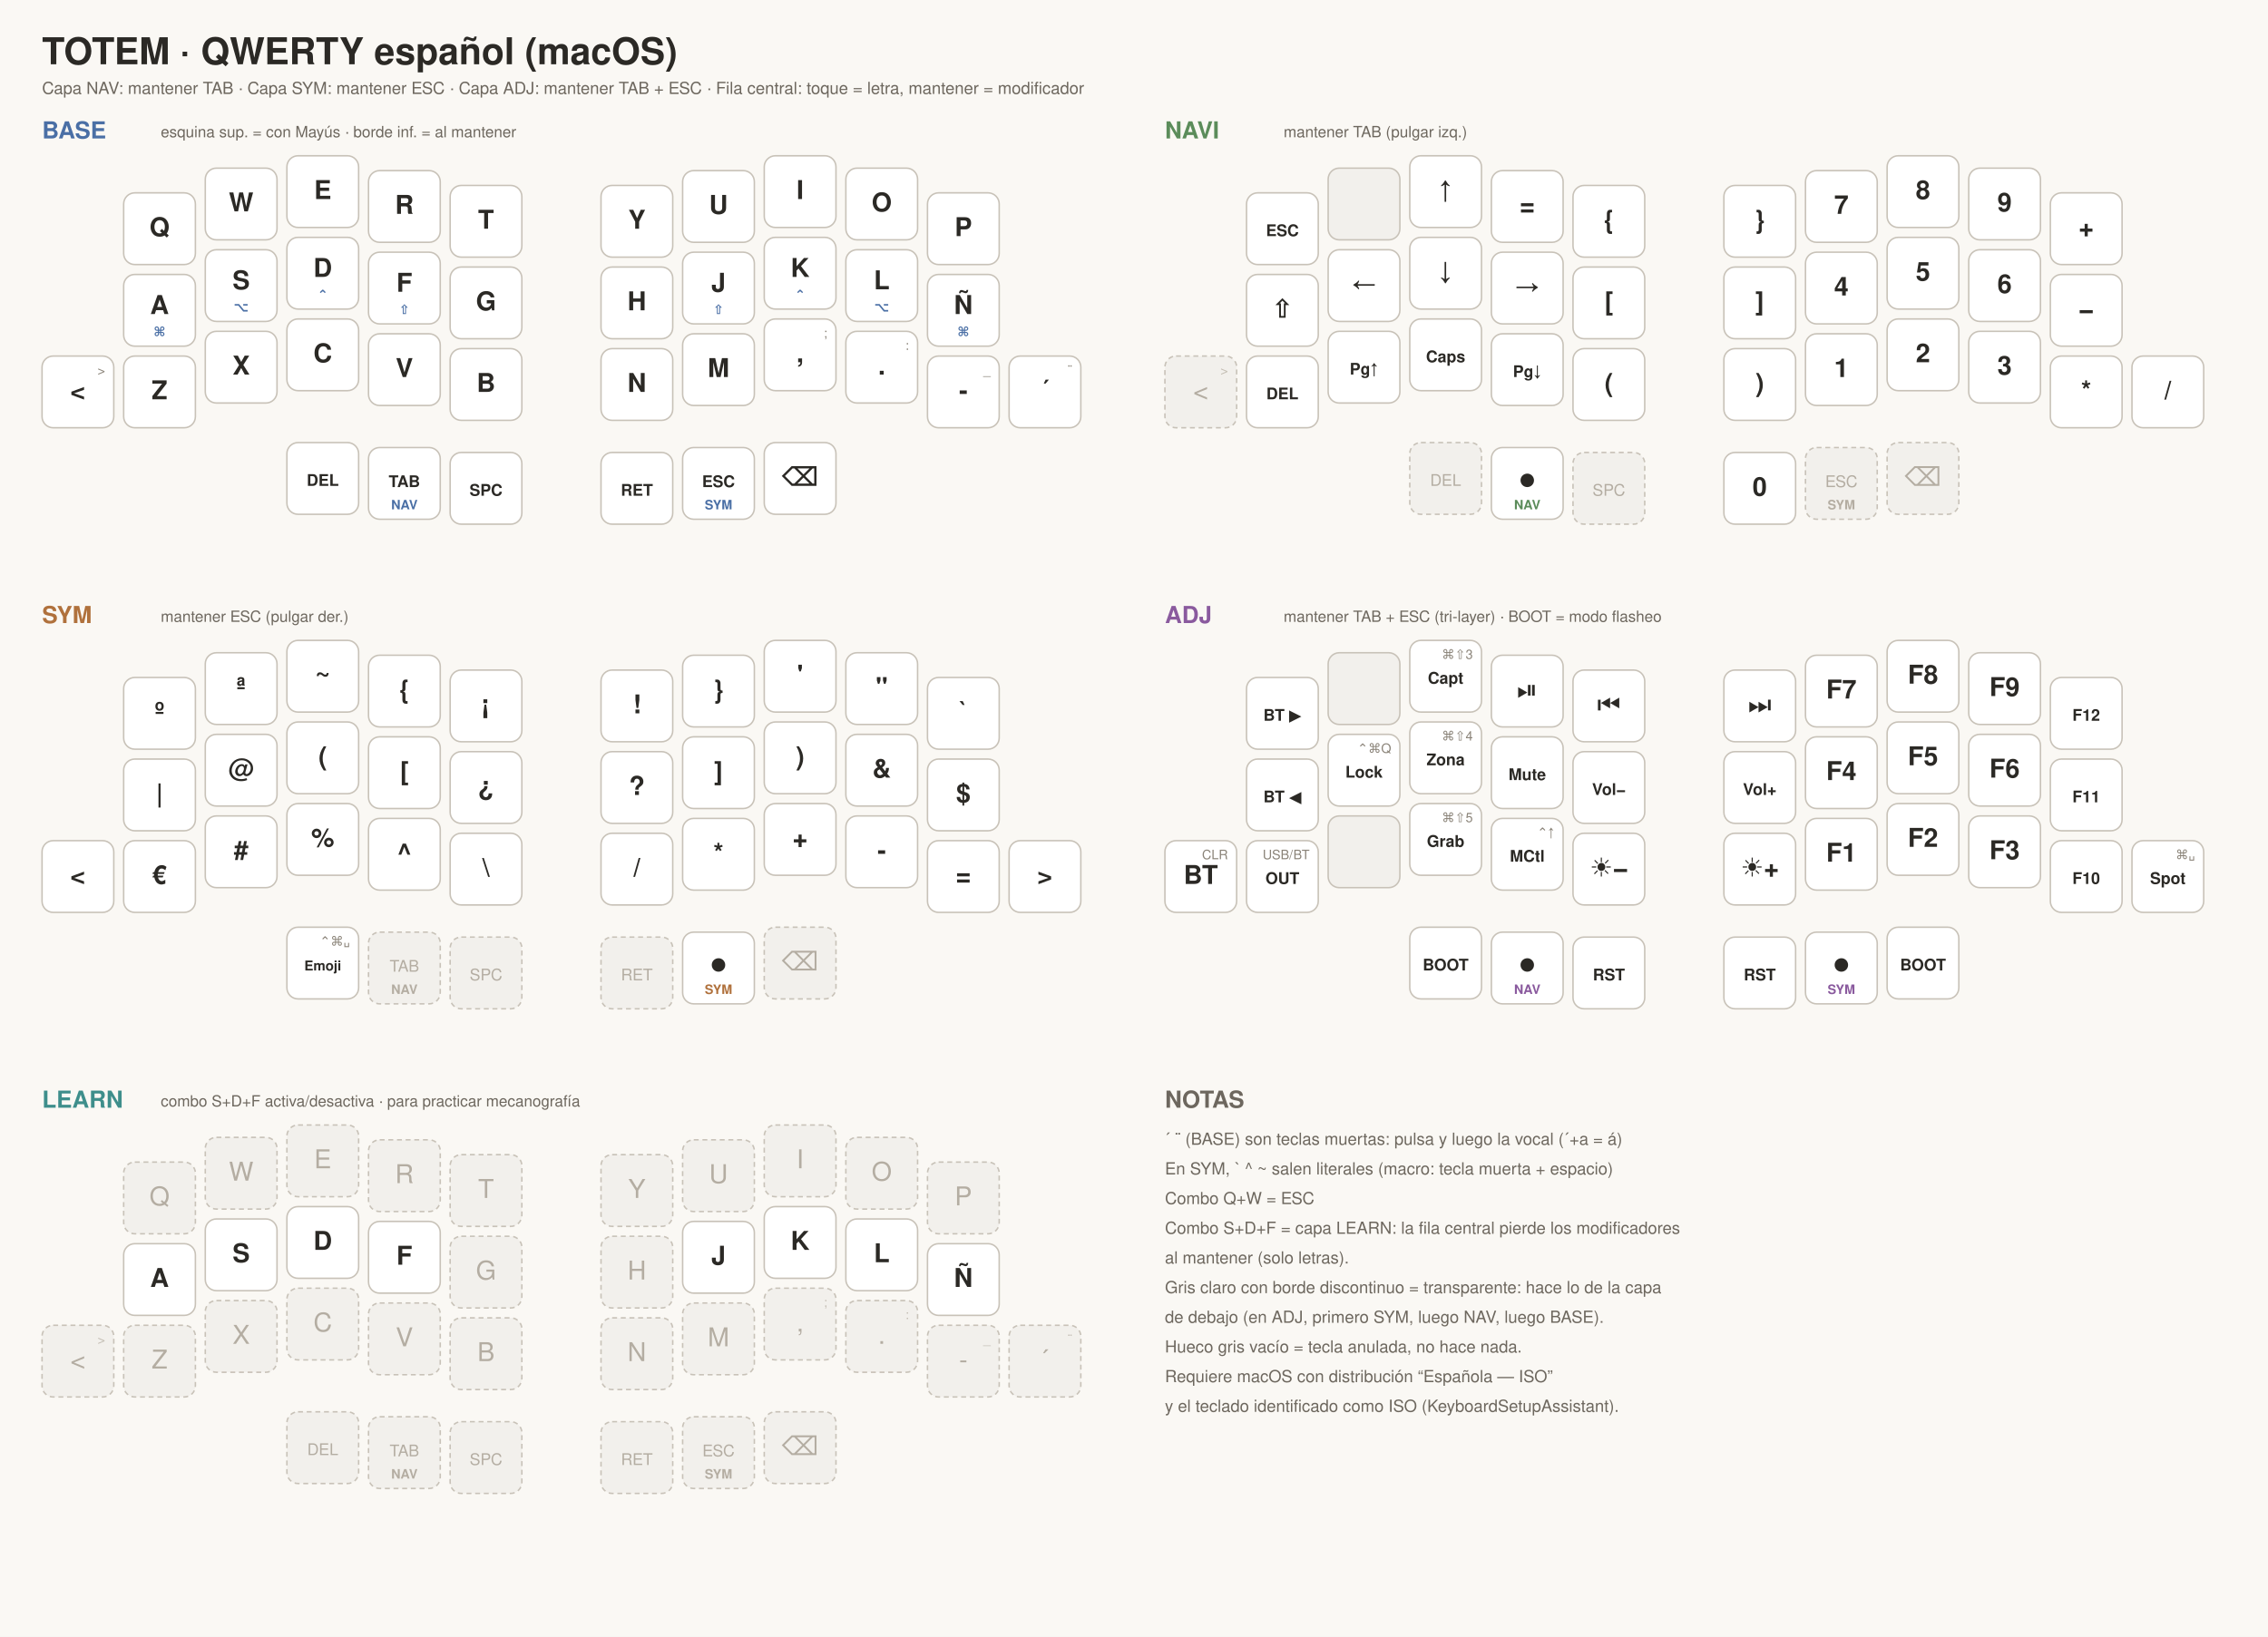
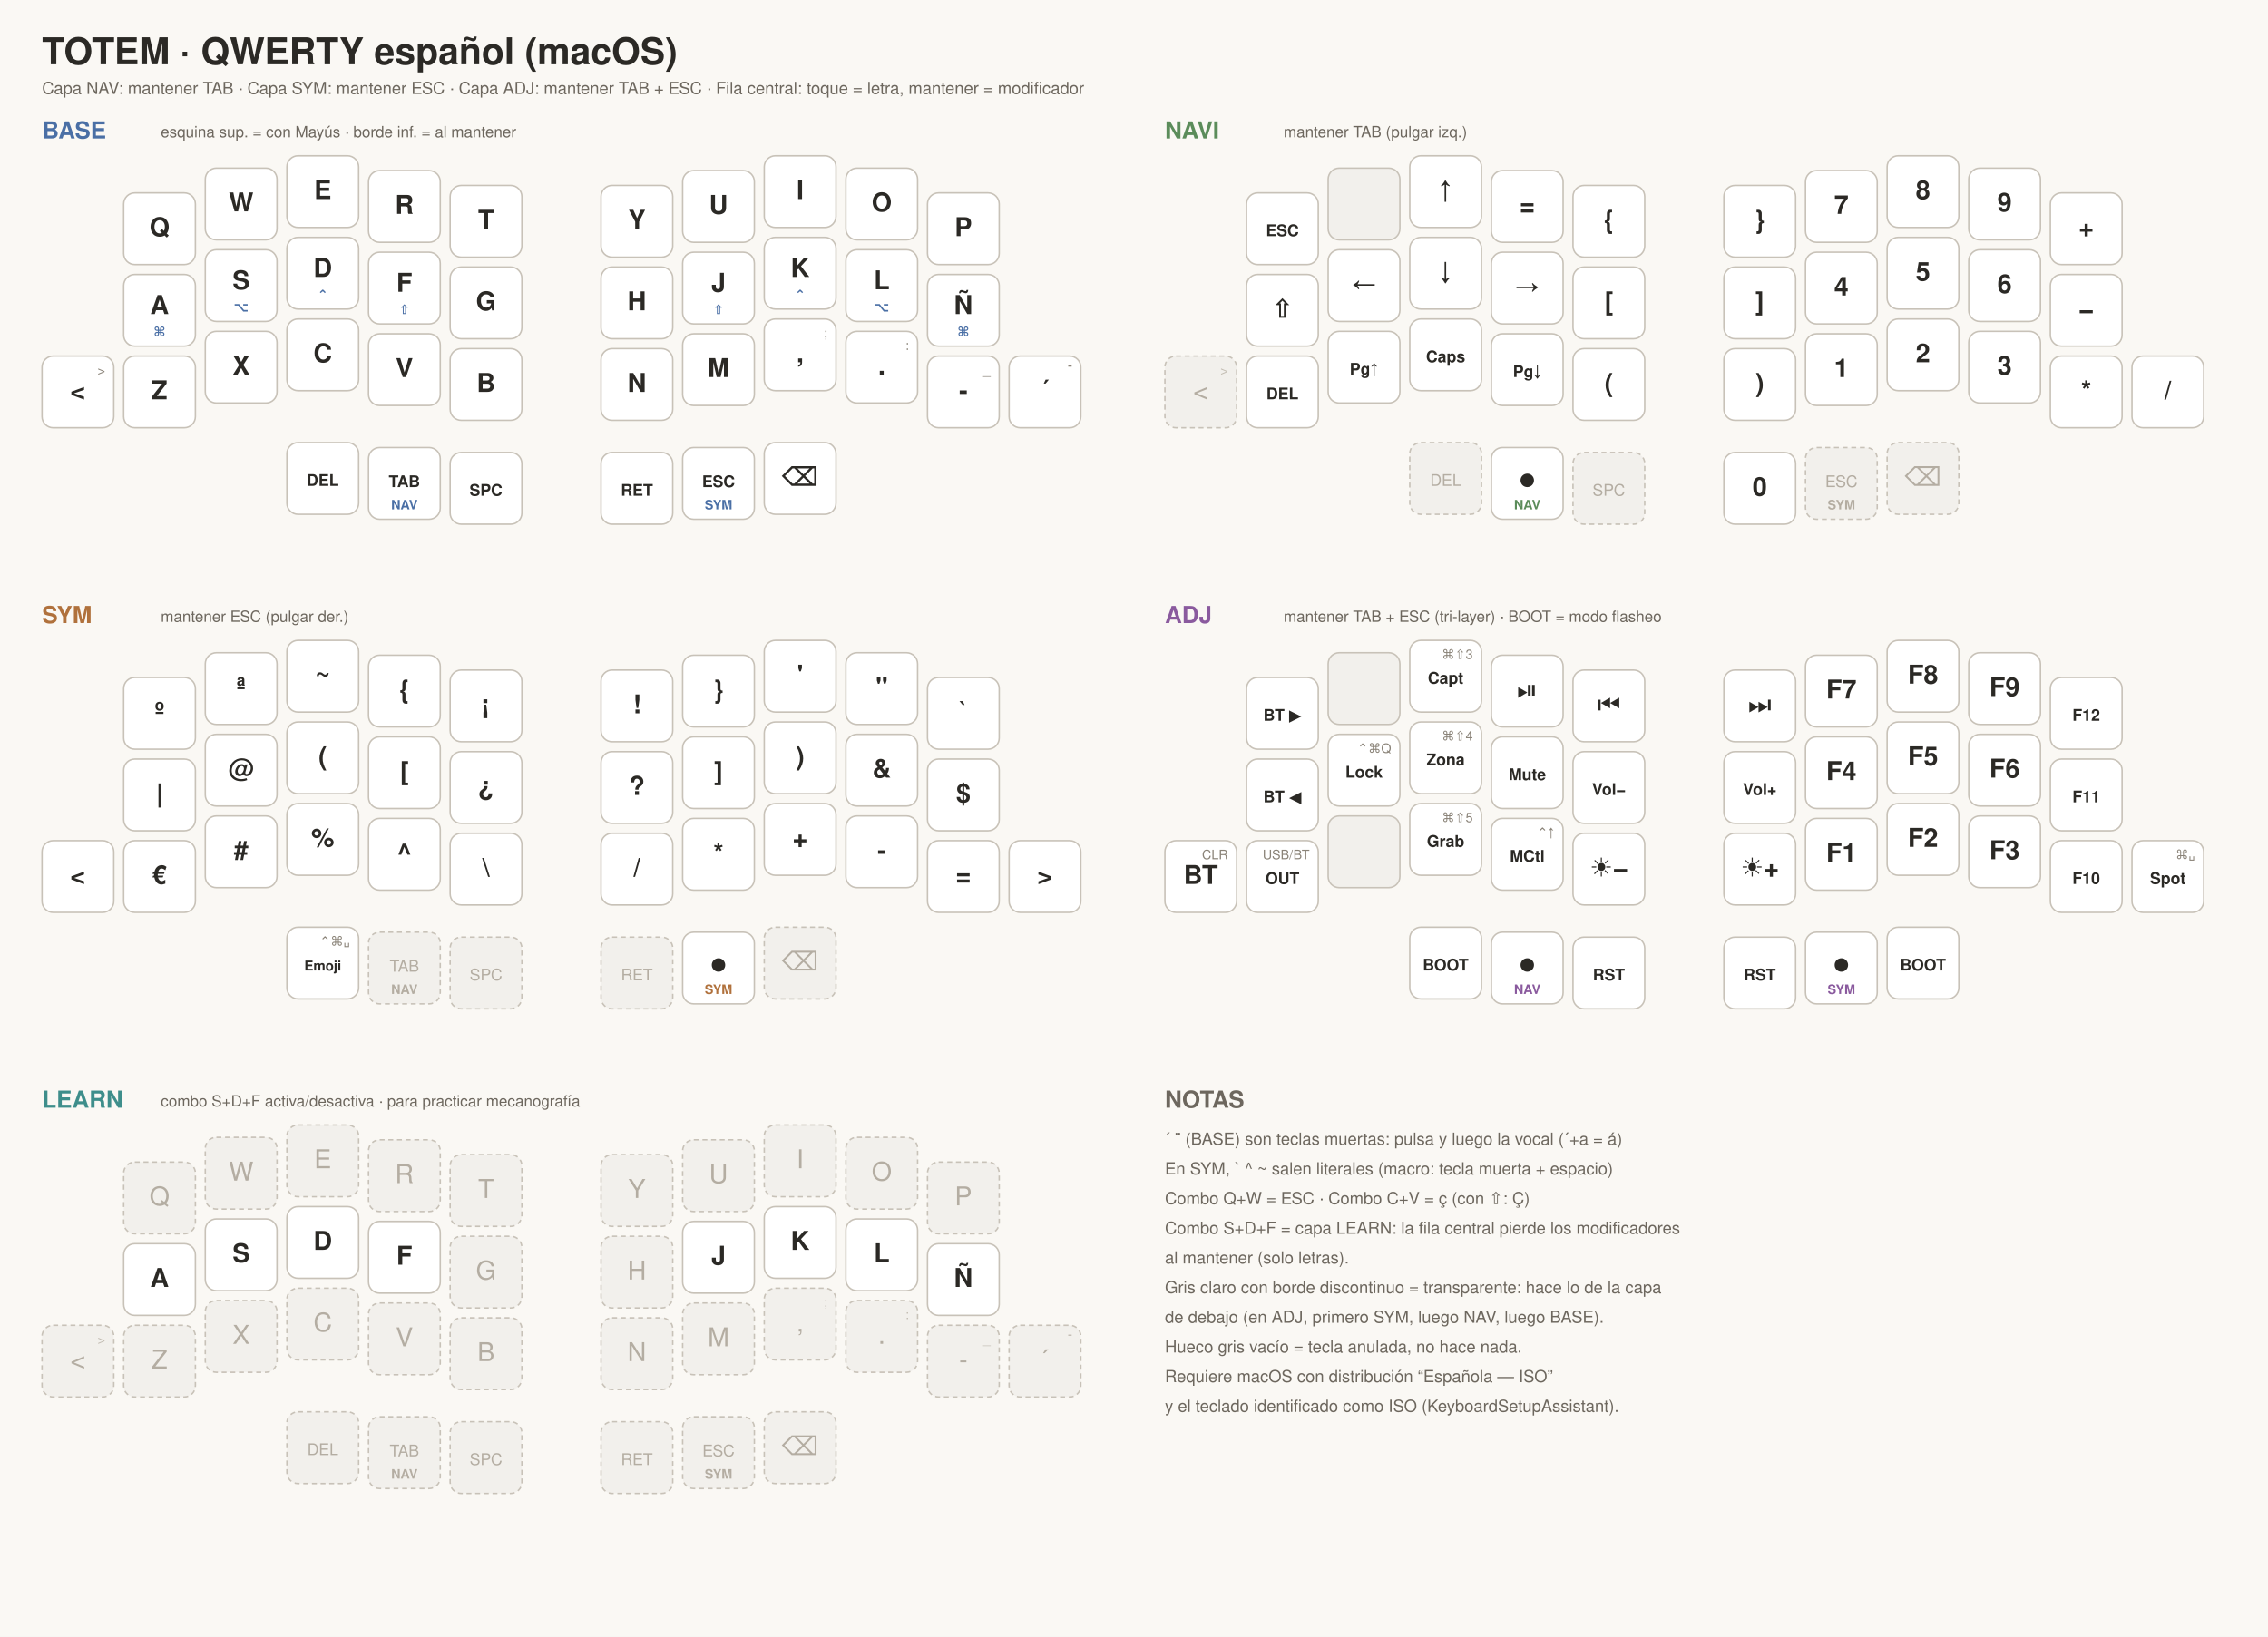
<svg xmlns="http://www.w3.org/2000/svg" viewBox="0 0 1834 1324" font-family="Helvetica Neue, Helvetica, Arial, sans-serif">
  <style>.bg{fill:#faf8f4}.ink{fill:#2b2925}.muted{fill:#6d675e}.sec{fill:#8a8378}.inh{fill:#b4ada2}.inh2{fill:#c4beb4}.k{fill:#ffffff;stroke:#c8c2b8}.off{fill:#f2f0ec;stroke:#c8c2b8}.none{fill:#f2f0ec;stroke:#c8c2b8}.a-BASE{fill:#4A6FA5}.a-NAVI{fill:#5B8C5A}.a-SYM{fill:#B0713C}.a-ADJ{fill:#8A5A9E}.a-LEARN{fill:#3E8E8B}@media (prefers-color-scheme: dark){.bg{fill:#1b1a18}.ink{fill:#ece8e1}.muted{fill:#a8a196}.sec{fill:#9a9387}.inh{fill:#7a7469}.inh2{fill:#6e685e}.k{fill:#2b2926;stroke:#4a463f}.off{fill:#24221f;stroke:#58534b}.none{fill:#25231f;stroke:#615b52}.a-BASE{fill:#86A9DE}.a-NAVI{fill:#8CC08A}.a-SYM{fill:#E0A46E}.a-ADJ{fill:#C094D2}.a-LEARN{fill:#6FC4BF}}</style>
  <rect class="bg" width="1834" height="1324" />
  <text x="34" y="52" font-size="30" font-weight="800" class="ink">TOTEM · QWERTY español (macOS)</text>
  <text x="34" y="76" font-size="13.5" class="muted">Capa NAV: mantener TAB · Capa SYM: mantener ESC · Capa ADJ: mantener TAB + ESC · Fila central: toque = letra, mantener = modificador</text>
  <text x="34" y="112" font-size="19" font-weight="800" class="a-BASE">BASE</text>
  <text x="130" y="111" font-size="12.5" class="muted">esquina sup. = con Mayús · borde inf. = al mantener</text>
  <rect class="k" x="100" y="156" width="58" height="58" rx="9" stroke-width="1.2" />
  <text x="129.0" y="191.0" text-anchor="middle" font-size="21" font-weight="600" class="ink">Q</text>
  <rect class="k" x="486" y="150" width="58" height="58" rx="9" stroke-width="1.2" />
  <text x="515.0" y="185.0" text-anchor="middle" font-size="21" font-weight="600" class="ink">Y</text>
  <rect class="k" x="166" y="136" width="58" height="58" rx="9" stroke-width="1.2" />
  <text x="195.0" y="171.0" text-anchor="middle" font-size="21" font-weight="600" class="ink">W</text>
  <rect class="k" x="552" y="138" width="58" height="58" rx="9" stroke-width="1.2" />
  <text x="581.0" y="173.0" text-anchor="middle" font-size="21" font-weight="600" class="ink">U</text>
  <rect class="k" x="232" y="126" width="58" height="58" rx="9" stroke-width="1.2" />
  <text x="261.0" y="161.0" text-anchor="middle" font-size="21" font-weight="600" class="ink">E</text>
  <rect class="k" x="618" y="126" width="58" height="58" rx="9" stroke-width="1.2" />
  <text x="647.0" y="161.0" text-anchor="middle" font-size="21" font-weight="600" class="ink">I</text>
  <rect class="k" x="298" y="138" width="58" height="58" rx="9" stroke-width="1.2" />
  <text x="327.0" y="173.0" text-anchor="middle" font-size="21" font-weight="600" class="ink">R</text>
  <rect class="k" x="684" y="136" width="58" height="58" rx="9" stroke-width="1.2" />
  <text x="713.0" y="171.0" text-anchor="middle" font-size="21" font-weight="600" class="ink">O</text>
  <rect class="k" x="364" y="150" width="58" height="58" rx="9" stroke-width="1.2" />
  <text x="393.0" y="185.0" text-anchor="middle" font-size="21" font-weight="600" class="ink">T</text>
  <rect class="k" x="750" y="156" width="58" height="58" rx="9" stroke-width="1.2" />
  <text x="779.0" y="191.0" text-anchor="middle" font-size="21" font-weight="600" class="ink">P</text>
  <rect class="k" x="100" y="222" width="58" height="58" rx="9" stroke-width="1.2" />
  <text x="129.0" y="254.0" text-anchor="middle" font-size="21" font-weight="600" class="ink">A</text>
  <text x="129.0" y="272" text-anchor="middle" font-size="10.5" font-weight="700" class="a-BASE">⌘</text>
  <rect class="k" x="486" y="216" width="58" height="58" rx="9" stroke-width="1.2" />
  <text x="515.0" y="251.0" text-anchor="middle" font-size="21" font-weight="600" class="ink">H</text>
  <rect class="k" x="166" y="202" width="58" height="58" rx="9" stroke-width="1.2" />
  <text x="195.0" y="234.0" text-anchor="middle" font-size="21" font-weight="600" class="ink">S</text>
  <text x="195.0" y="252" text-anchor="middle" font-size="10.5" font-weight="700" class="a-BASE">⌥</text>
  <rect class="k" x="552" y="204" width="58" height="58" rx="9" stroke-width="1.2" />
  <text x="581.0" y="236.0" text-anchor="middle" font-size="21" font-weight="600" class="ink">J</text>
  <text x="581.0" y="254" text-anchor="middle" font-size="10.5" font-weight="700" class="a-BASE">⇧</text>
  <rect class="k" x="232" y="192" width="58" height="58" rx="9" stroke-width="1.2" />
  <text x="261.0" y="224.0" text-anchor="middle" font-size="21" font-weight="600" class="ink">D</text>
  <text x="261.0" y="242" text-anchor="middle" font-size="10.5" font-weight="700" class="a-BASE">⌃</text>
  <rect class="k" x="618" y="192" width="58" height="58" rx="9" stroke-width="1.2" />
  <text x="647.0" y="224.0" text-anchor="middle" font-size="21" font-weight="600" class="ink">K</text>
  <text x="647.0" y="242" text-anchor="middle" font-size="10.5" font-weight="700" class="a-BASE">⌃</text>
  <rect class="k" x="298" y="204" width="58" height="58" rx="9" stroke-width="1.2" />
  <text x="327.0" y="236.0" text-anchor="middle" font-size="21" font-weight="600" class="ink">F</text>
  <text x="327.0" y="254" text-anchor="middle" font-size="10.5" font-weight="700" class="a-BASE">⇧</text>
  <rect class="k" x="684" y="202" width="58" height="58" rx="9" stroke-width="1.2" />
  <text x="713.0" y="234.0" text-anchor="middle" font-size="21" font-weight="600" class="ink">L</text>
  <text x="713.0" y="252" text-anchor="middle" font-size="10.5" font-weight="700" class="a-BASE">⌥</text>
  <rect class="k" x="364" y="216" width="58" height="58" rx="9" stroke-width="1.2" />
  <text x="393.0" y="251.0" text-anchor="middle" font-size="21" font-weight="600" class="ink">G</text>
  <rect class="k" x="750" y="222" width="58" height="58" rx="9" stroke-width="1.2" />
  <text x="779.0" y="254.0" text-anchor="middle" font-size="21" font-weight="600" class="ink">Ñ</text>
  <text x="779.0" y="272" text-anchor="middle" font-size="10.5" font-weight="700" class="a-BASE">⌘</text>
  <rect class="k" x="34" y="288" width="58" height="58" rx="9" stroke-width="1.2" />
  <text x="63.0" y="323.0" text-anchor="middle" font-size="21" font-weight="600" class="ink">&lt;</text>
  <text x="85" y="303" text-anchor="end" font-size="10.5" class="sec">&gt;</text>
  <rect class="k" x="100" y="288" width="58" height="58" rx="9" stroke-width="1.2" />
  <text x="129.0" y="323.0" text-anchor="middle" font-size="21" font-weight="600" class="ink">Z</text>
  <rect class="k" x="486" y="282" width="58" height="58" rx="9" stroke-width="1.2" />
  <text x="515.0" y="317.0" text-anchor="middle" font-size="21" font-weight="600" class="ink">N</text>
  <rect class="k" x="166" y="268" width="58" height="58" rx="9" stroke-width="1.2" />
  <text x="195.0" y="303.0" text-anchor="middle" font-size="21" font-weight="600" class="ink">X</text>
  <rect class="k" x="552" y="270" width="58" height="58" rx="9" stroke-width="1.2" />
  <text x="581.0" y="305.0" text-anchor="middle" font-size="21" font-weight="600" class="ink">M</text>
  <rect class="k" x="232" y="258" width="58" height="58" rx="9" stroke-width="1.2" />
  <text x="261.0" y="293.0" text-anchor="middle" font-size="21" font-weight="600" class="ink">C</text>
  <rect class="k" x="618" y="258" width="58" height="58" rx="9" stroke-width="1.2" />
  <text x="647.0" y="293.0" text-anchor="middle" font-size="21" font-weight="600" class="ink">,</text>
  <text x="669" y="273" text-anchor="end" font-size="10.5" class="sec">;</text>
  <rect class="k" x="298" y="270" width="58" height="58" rx="9" stroke-width="1.2" />
  <text x="327.0" y="305.0" text-anchor="middle" font-size="21" font-weight="600" class="ink">V</text>
  <rect class="k" x="684" y="268" width="58" height="58" rx="9" stroke-width="1.2" />
  <text x="713.0" y="303.0" text-anchor="middle" font-size="21" font-weight="600" class="ink">.</text>
  <text x="735" y="283" text-anchor="end" font-size="10.5" class="sec">:</text>
  <rect class="k" x="364" y="282" width="58" height="58" rx="9" stroke-width="1.2" />
  <text x="393.0" y="317.0" text-anchor="middle" font-size="21" font-weight="600" class="ink">B</text>
  <rect class="k" x="750" y="288" width="58" height="58" rx="9" stroke-width="1.2" />
  <text x="779.0" y="323.0" text-anchor="middle" font-size="21" font-weight="600" class="ink">-</text>
  <text x="801" y="303" text-anchor="end" font-size="10.5" class="sec">_</text>
  <rect class="k" x="816" y="288" width="58" height="58" rx="9" stroke-width="1.2" />
  <text x="845.0" y="323.0" text-anchor="middle" font-size="21" font-weight="600" class="ink">´</text>
  <text x="867" y="303" text-anchor="end" font-size="10.5" class="sec">¨</text>
  <rect class="k" x="232" y="358" width="58" height="58" rx="9" stroke-width="1.2" />
  <text x="261.0" y="393.0" text-anchor="middle" font-size="13" font-weight="600" class="ink">DEL</text>
  <rect class="k" x="486" y="366" width="58" height="58" rx="9" stroke-width="1.2" />
  <text x="515.0" y="401.0" text-anchor="middle" font-size="13" font-weight="600" class="ink">RET</text>
  <rect class="k" x="298" y="362" width="58" height="58" rx="9" stroke-width="1.2" />
  <text x="327.0" y="394.0" text-anchor="middle" font-size="13" font-weight="600" class="ink">TAB</text>
  <text x="327.0" y="412" text-anchor="middle" font-size="10.5" font-weight="700" class="a-BASE">NAV</text>
  <rect class="k" x="552" y="362" width="58" height="58" rx="9" stroke-width="1.2" />
  <text x="581.0" y="394.0" text-anchor="middle" font-size="13" font-weight="600" class="ink">ESC</text>
  <text x="581.0" y="412" text-anchor="middle" font-size="10.5" font-weight="700" class="a-BASE">SYM</text>
  <rect class="k" x="364" y="366" width="58" height="58" rx="9" stroke-width="1.2" />
  <text x="393.0" y="401.0" text-anchor="middle" font-size="13" font-weight="600" class="ink">SPC</text>
  <rect class="k" x="618" y="358" width="58" height="58" rx="9" stroke-width="1.2" />
  <text x="647.0" y="393.0" text-anchor="middle" font-size="21" font-weight="600" class="ink">⌫</text>
  <text x="942" y="112" font-size="19" font-weight="800" class="a-NAVI">NAVI</text>
  <text x="1038" y="111" font-size="12.5" class="muted">mantener TAB (pulgar izq.)</text>
  <rect class="k" x="1008" y="156" width="58" height="58" rx="9" stroke-width="1.2" />
  <text x="1037.0" y="191.0" text-anchor="middle" font-size="13" font-weight="600" class="ink">ESC</text>
  <rect class="k" x="1394" y="150" width="58" height="58" rx="9" stroke-width="1.2" />
  <text x="1423.0" y="185.0" text-anchor="middle" font-size="21" font-weight="600" class="ink">}</text>
  <rect class="none" x="1074" y="136" width="58" height="58" rx="9" stroke-width="1.2" />
  <rect class="k" x="1460" y="138" width="58" height="58" rx="9" stroke-width="1.2" />
  <text x="1489.0" y="173.0" text-anchor="middle" font-size="21" font-weight="600" class="ink">7</text>
  <rect class="k" x="1140" y="126" width="58" height="58" rx="9" stroke-width="1.2" />
  <text x="1169.0" y="161.0" text-anchor="middle" font-size="21" font-weight="600" class="ink">↑</text>
  <rect class="k" x="1526" y="126" width="58" height="58" rx="9" stroke-width="1.2" />
  <text x="1555.0" y="161.0" text-anchor="middle" font-size="21" font-weight="600" class="ink">8</text>
  <rect class="k" x="1206" y="138" width="58" height="58" rx="9" stroke-width="1.2" />
  <text x="1235.0" y="173.0" text-anchor="middle" font-size="21" font-weight="600" class="ink">=</text>
  <rect class="k" x="1592" y="136" width="58" height="58" rx="9" stroke-width="1.2" />
  <text x="1621.0" y="171.0" text-anchor="middle" font-size="21" font-weight="600" class="ink">9</text>
  <rect class="k" x="1272" y="150" width="58" height="58" rx="9" stroke-width="1.2" />
  <text x="1301.0" y="185.0" text-anchor="middle" font-size="21" font-weight="600" class="ink">{</text>
  <rect class="k" x="1658" y="156" width="58" height="58" rx="9" stroke-width="1.2" />
  <text x="1687.0" y="191.0" text-anchor="middle" font-size="21" font-weight="600" class="ink">+</text>
  <rect class="k" x="1008" y="222" width="58" height="58" rx="9" stroke-width="1.2" />
  <text x="1037.0" y="257.0" text-anchor="middle" font-size="21" font-weight="600" class="ink">⇧</text>
  <rect class="k" x="1394" y="216" width="58" height="58" rx="9" stroke-width="1.2" />
  <text x="1423.0" y="251.0" text-anchor="middle" font-size="21" font-weight="600" class="ink">]</text>
  <rect class="k" x="1074" y="202" width="58" height="58" rx="9" stroke-width="1.2" />
  <text x="1103.0" y="237.0" text-anchor="middle" font-size="21" font-weight="600" class="ink">←</text>
  <rect class="k" x="1460" y="204" width="58" height="58" rx="9" stroke-width="1.2" />
  <text x="1489.0" y="239.0" text-anchor="middle" font-size="21" font-weight="600" class="ink">4</text>
  <rect class="k" x="1140" y="192" width="58" height="58" rx="9" stroke-width="1.2" />
  <text x="1169.0" y="227.0" text-anchor="middle" font-size="21" font-weight="600" class="ink">↓</text>
  <rect class="k" x="1526" y="192" width="58" height="58" rx="9" stroke-width="1.2" />
  <text x="1555.0" y="227.0" text-anchor="middle" font-size="21" font-weight="600" class="ink">5</text>
  <rect class="k" x="1206" y="204" width="58" height="58" rx="9" stroke-width="1.2" />
  <text x="1235.0" y="239.0" text-anchor="middle" font-size="21" font-weight="600" class="ink">→</text>
  <rect class="k" x="1592" y="202" width="58" height="58" rx="9" stroke-width="1.2" />
  <text x="1621.0" y="237.0" text-anchor="middle" font-size="21" font-weight="600" class="ink">6</text>
  <rect class="k" x="1272" y="216" width="58" height="58" rx="9" stroke-width="1.2" />
  <text x="1301.0" y="251.0" text-anchor="middle" font-size="21" font-weight="600" class="ink">[</text>
  <rect class="k" x="1658" y="222" width="58" height="58" rx="9" stroke-width="1.2" />
  <text x="1687.0" y="257.0" text-anchor="middle" font-size="21" font-weight="600" class="ink">−</text>
  <rect class="off" x="942" y="288" width="58" height="58" rx="9" stroke-width="1.2" stroke-dasharray="4 3" />
  <text x="971.0" y="323.0" text-anchor="middle" font-size="21" font-weight="500" class="inh">&lt;</text>
  <text x="993" y="303" text-anchor="end" font-size="10.5" class="inh2">&gt;</text>
  <rect class="k" x="1008" y="288" width="58" height="58" rx="9" stroke-width="1.2" />
  <text x="1037.0" y="323.0" text-anchor="middle" font-size="13" font-weight="600" class="ink">DEL</text>
  <rect class="k" x="1394" y="282" width="58" height="58" rx="9" stroke-width="1.2" />
  <text x="1423.0" y="317.0" text-anchor="middle" font-size="21" font-weight="600" class="ink">)</text>
  <rect class="k" x="1074" y="268" width="58" height="58" rx="9" stroke-width="1.2" />
  <text x="1103.0" y="303.0" text-anchor="middle" font-size="13" font-weight="600" class="ink">Pg↑</text>
  <rect class="k" x="1460" y="270" width="58" height="58" rx="9" stroke-width="1.2" />
  <text x="1489.0" y="305.0" text-anchor="middle" font-size="21" font-weight="600" class="ink">1</text>
  <rect class="k" x="1140" y="258" width="58" height="58" rx="9" stroke-width="1.2" />
  <text x="1169.0" y="293.0" text-anchor="middle" font-size="13" font-weight="600" class="ink">Caps</text>
  <rect class="k" x="1526" y="258" width="58" height="58" rx="9" stroke-width="1.2" />
  <text x="1555.0" y="293.0" text-anchor="middle" font-size="21" font-weight="600" class="ink">2</text>
  <rect class="k" x="1206" y="270" width="58" height="58" rx="9" stroke-width="1.2" />
  <text x="1235.0" y="305.0" text-anchor="middle" font-size="13" font-weight="600" class="ink">Pg↓</text>
  <rect class="k" x="1592" y="268" width="58" height="58" rx="9" stroke-width="1.2" />
  <text x="1621.0" y="303.0" text-anchor="middle" font-size="21" font-weight="600" class="ink">3</text>
  <rect class="k" x="1272" y="282" width="58" height="58" rx="9" stroke-width="1.2" />
  <text x="1301.0" y="317.0" text-anchor="middle" font-size="21" font-weight="600" class="ink">(</text>
  <rect class="k" x="1658" y="288" width="58" height="58" rx="9" stroke-width="1.2" />
  <text x="1687.0" y="323.0" text-anchor="middle" font-size="21" font-weight="600" class="ink">*</text>
  <rect class="k" x="1724" y="288" width="58" height="58" rx="9" stroke-width="1.2" />
  <text x="1753.0" y="323.0" text-anchor="middle" font-size="21" font-weight="600" class="ink">/</text>
  <rect class="off" x="1140" y="358" width="58" height="58" rx="9" stroke-width="1.2" stroke-dasharray="4 3" />
  <text x="1169.0" y="393.0" text-anchor="middle" font-size="13" font-weight="500" class="inh">DEL</text>
  <rect class="k" x="1394" y="366" width="58" height="58" rx="9" stroke-width="1.2" />
  <text x="1423.0" y="401.0" text-anchor="middle" font-size="21" font-weight="600" class="ink">0</text>
  <rect class="k" x="1206" y="362" width="58" height="58" rx="9" stroke-width="1.2" />
  <text x="1235.0" y="394.0" text-anchor="middle" font-size="21" font-weight="600" class="ink">●</text>
  <text x="1235.0" y="412" text-anchor="middle" font-size="10.5" font-weight="700" class="a-NAVI">NAV</text>
  <rect class="off" x="1460" y="362" width="58" height="58" rx="9" stroke-width="1.2" stroke-dasharray="4 3" />
  <text x="1489.0" y="394.0" text-anchor="middle" font-size="13" font-weight="500" class="inh">ESC</text>
  <text x="1489.0" y="412" text-anchor="middle" font-size="10.5" font-weight="700" class="inh">SYM</text>
  <rect class="off" x="1272" y="366" width="58" height="58" rx="9" stroke-width="1.2" stroke-dasharray="4 3" />
  <text x="1301.0" y="401.0" text-anchor="middle" font-size="13" font-weight="500" class="inh">SPC</text>
  <rect class="off" x="1526" y="358" width="58" height="58" rx="9" stroke-width="1.2" stroke-dasharray="4 3" />
  <text x="1555.0" y="393.0" text-anchor="middle" font-size="21" font-weight="500" class="inh">⌫</text>
  <text x="34" y="504" font-size="19" font-weight="800" class="a-SYM">SYM</text>
  <text x="130" y="503" font-size="12.5" class="muted">mantener ESC (pulgar der.)</text>
  <rect class="k" x="100" y="548" width="58" height="58" rx="9" stroke-width="1.2" />
  <text x="129.0" y="583.0" text-anchor="middle" font-size="21" font-weight="600" class="ink">º</text>
  <rect class="k" x="486" y="542" width="58" height="58" rx="9" stroke-width="1.2" />
  <text x="515.0" y="577.0" text-anchor="middle" font-size="21" font-weight="600" class="ink">!</text>
  <rect class="k" x="166" y="528" width="58" height="58" rx="9" stroke-width="1.2" />
  <text x="195.0" y="563.0" text-anchor="middle" font-size="21" font-weight="600" class="ink">ª</text>
  <rect class="k" x="552" y="530" width="58" height="58" rx="9" stroke-width="1.2" />
  <text x="581.0" y="565.0" text-anchor="middle" font-size="21" font-weight="600" class="ink">}</text>
  <rect class="k" x="232" y="518" width="58" height="58" rx="9" stroke-width="1.2" />
  <text x="261.0" y="553.0" text-anchor="middle" font-size="21" font-weight="600" class="ink">~</text>
  <rect class="k" x="618" y="518" width="58" height="58" rx="9" stroke-width="1.2" />
  <text x="647.0" y="553.0" text-anchor="middle" font-size="21" font-weight="600" class="ink">'</text>
  <rect class="k" x="298" y="530" width="58" height="58" rx="9" stroke-width="1.2" />
  <text x="327.0" y="565.0" text-anchor="middle" font-size="21" font-weight="600" class="ink">{</text>
  <rect class="k" x="684" y="528" width="58" height="58" rx="9" stroke-width="1.2" />
  <text x="713.0" y="563.0" text-anchor="middle" font-size="21" font-weight="600" class="ink">"</text>
  <rect class="k" x="364" y="542" width="58" height="58" rx="9" stroke-width="1.2" />
  <text x="393.0" y="577.0" text-anchor="middle" font-size="21" font-weight="600" class="ink">¡</text>
  <rect class="k" x="750" y="548" width="58" height="58" rx="9" stroke-width="1.2" />
  <text x="779.0" y="583.0" text-anchor="middle" font-size="21" font-weight="600" class="ink">`</text>
  <rect class="k" x="100" y="614" width="58" height="58" rx="9" stroke-width="1.2" />
  <text x="129.0" y="649.0" text-anchor="middle" font-size="21" font-weight="600" class="ink">|</text>
  <rect class="k" x="486" y="608" width="58" height="58" rx="9" stroke-width="1.2" />
  <text x="515.0" y="643.0" text-anchor="middle" font-size="21" font-weight="600" class="ink">?</text>
  <rect class="k" x="166" y="594" width="58" height="58" rx="9" stroke-width="1.2" />
  <text x="195.0" y="629.0" text-anchor="middle" font-size="21" font-weight="600" class="ink">@</text>
  <rect class="k" x="552" y="596" width="58" height="58" rx="9" stroke-width="1.2" />
  <text x="581.0" y="631.0" text-anchor="middle" font-size="21" font-weight="600" class="ink">]</text>
  <rect class="k" x="232" y="584" width="58" height="58" rx="9" stroke-width="1.2" />
  <text x="261.0" y="619.0" text-anchor="middle" font-size="21" font-weight="600" class="ink">(</text>
  <rect class="k" x="618" y="584" width="58" height="58" rx="9" stroke-width="1.2" />
  <text x="647.0" y="619.0" text-anchor="middle" font-size="21" font-weight="600" class="ink">)</text>
  <rect class="k" x="298" y="596" width="58" height="58" rx="9" stroke-width="1.2" />
  <text x="327.0" y="631.0" text-anchor="middle" font-size="21" font-weight="600" class="ink">[</text>
  <rect class="k" x="684" y="594" width="58" height="58" rx="9" stroke-width="1.2" />
  <text x="713.0" y="629.0" text-anchor="middle" font-size="21" font-weight="600" class="ink">&amp;</text>
  <rect class="k" x="364" y="608" width="58" height="58" rx="9" stroke-width="1.2" />
  <text x="393.0" y="643.0" text-anchor="middle" font-size="21" font-weight="600" class="ink">¿</text>
  <rect class="k" x="750" y="614" width="58" height="58" rx="9" stroke-width="1.2" />
  <text x="779.0" y="649.0" text-anchor="middle" font-size="21" font-weight="600" class="ink">$</text>
  <rect class="k" x="34" y="680" width="58" height="58" rx="9" stroke-width="1.2" />
  <text x="63.0" y="715.0" text-anchor="middle" font-size="21" font-weight="600" class="ink">&lt;</text>
  <rect class="k" x="100" y="680" width="58" height="58" rx="9" stroke-width="1.2" />
  <text x="129.0" y="715.0" text-anchor="middle" font-size="21" font-weight="600" class="ink">€</text>
  <rect class="k" x="486" y="674" width="58" height="58" rx="9" stroke-width="1.2" />
  <text x="515.0" y="709.0" text-anchor="middle" font-size="21" font-weight="600" class="ink">/</text>
  <rect class="k" x="166" y="660" width="58" height="58" rx="9" stroke-width="1.2" />
  <text x="195.0" y="695.0" text-anchor="middle" font-size="21" font-weight="600" class="ink">#</text>
  <rect class="k" x="552" y="662" width="58" height="58" rx="9" stroke-width="1.2" />
  <text x="581.0" y="697.0" text-anchor="middle" font-size="21" font-weight="600" class="ink">*</text>
  <rect class="k" x="232" y="650" width="58" height="58" rx="9" stroke-width="1.2" />
  <text x="261.0" y="685.0" text-anchor="middle" font-size="21" font-weight="600" class="ink">%</text>
  <rect class="k" x="618" y="650" width="58" height="58" rx="9" stroke-width="1.2" />
  <text x="647.0" y="685.0" text-anchor="middle" font-size="21" font-weight="600" class="ink">+</text>
  <rect class="k" x="298" y="662" width="58" height="58" rx="9" stroke-width="1.2" />
  <text x="327.0" y="697.0" text-anchor="middle" font-size="21" font-weight="600" class="ink">^</text>
  <rect class="k" x="684" y="660" width="58" height="58" rx="9" stroke-width="1.2" />
  <text x="713.0" y="695.0" text-anchor="middle" font-size="21" font-weight="600" class="ink">-</text>
  <rect class="k" x="364" y="674" width="58" height="58" rx="9" stroke-width="1.2" />
  <text x="393.0" y="709.0" text-anchor="middle" font-size="21" font-weight="600" class="ink">\</text>
  <rect class="k" x="750" y="680" width="58" height="58" rx="9" stroke-width="1.2" />
  <text x="779.0" y="715.0" text-anchor="middle" font-size="21" font-weight="600" class="ink">=</text>
  <rect class="k" x="816" y="680" width="58" height="58" rx="9" stroke-width="1.2" />
  <text x="845.0" y="715.0" text-anchor="middle" font-size="21" font-weight="600" class="ink">&gt;</text>
  <rect class="k" x="232" y="750" width="58" height="58" rx="9" stroke-width="1.2" />
  <text x="261.0" y="785.0" text-anchor="middle" font-size="11" font-weight="600" class="ink">Emoji</text>
  <text x="283" y="765" text-anchor="end" font-size="10.5" class="sec">⌃⌘␣</text>
  <rect class="off" x="486" y="758" width="58" height="58" rx="9" stroke-width="1.2" stroke-dasharray="4 3" />
  <text x="515.0" y="793.0" text-anchor="middle" font-size="13" font-weight="500" class="inh">RET</text>
  <rect class="off" x="298" y="754" width="58" height="58" rx="9" stroke-width="1.2" stroke-dasharray="4 3" />
  <text x="327.0" y="786.0" text-anchor="middle" font-size="13" font-weight="500" class="inh">TAB</text>
  <text x="327.0" y="804" text-anchor="middle" font-size="10.5" font-weight="700" class="inh">NAV</text>
  <rect class="k" x="552" y="754" width="58" height="58" rx="9" stroke-width="1.2" />
  <text x="581.0" y="786.0" text-anchor="middle" font-size="21" font-weight="600" class="ink">●</text>
  <text x="581.0" y="804" text-anchor="middle" font-size="10.5" font-weight="700" class="a-SYM">SYM</text>
  <rect class="off" x="364" y="758" width="58" height="58" rx="9" stroke-width="1.2" stroke-dasharray="4 3" />
  <text x="393.0" y="793.0" text-anchor="middle" font-size="13" font-weight="500" class="inh">SPC</text>
  <rect class="off" x="618" y="750" width="58" height="58" rx="9" stroke-width="1.2" stroke-dasharray="4 3" />
  <text x="647.0" y="785.0" text-anchor="middle" font-size="21" font-weight="500" class="inh">⌫</text>
  <text x="942" y="504" font-size="19" font-weight="800" class="a-ADJ">ADJ</text>
  <text x="1038" y="503" font-size="12.5" class="muted">mantener TAB + ESC (tri-layer) · BOOT = modo flasheo</text>
  <rect class="k" x="1008" y="548" width="58" height="58" rx="9" stroke-width="1.2" />
  <text x="1037.0" y="583.0" text-anchor="middle" font-size="13" font-weight="600" class="ink">BT ▶</text>
  <rect class="k" x="1394" y="542" width="58" height="58" rx="9" stroke-width="1.2" />
  <text x="1423.0" y="577.0" text-anchor="middle" font-size="21" font-weight="600" class="ink">⏭</text>
  <rect class="none" x="1074" y="528" width="58" height="58" rx="9" stroke-width="1.2" />
  <rect class="k" x="1460" y="530" width="58" height="58" rx="9" stroke-width="1.2" />
  <text x="1489.0" y="565.0" text-anchor="middle" font-size="21" font-weight="600" class="ink">F7</text>
  <rect class="k" x="1140" y="518" width="58" height="58" rx="9" stroke-width="1.2" />
  <text x="1169.0" y="553.0" text-anchor="middle" font-size="13" font-weight="600" class="ink">Capt</text>
  <text x="1191" y="533" text-anchor="end" font-size="10.5" class="sec">⌘⇧3</text>
  <rect class="k" x="1526" y="518" width="58" height="58" rx="9" stroke-width="1.2" />
  <text x="1555.0" y="553.0" text-anchor="middle" font-size="21" font-weight="600" class="ink">F8</text>
  <rect class="k" x="1206" y="530" width="58" height="58" rx="9" stroke-width="1.2" />
  <text x="1235.0" y="565.0" text-anchor="middle" font-size="21" font-weight="600" class="ink">⏯</text>
  <rect class="k" x="1592" y="528" width="58" height="58" rx="9" stroke-width="1.2" />
  <text x="1621.0" y="563.0" text-anchor="middle" font-size="21" font-weight="600" class="ink">F9</text>
  <rect class="k" x="1272" y="542" width="58" height="58" rx="9" stroke-width="1.2" />
  <text x="1301.0" y="577.0" text-anchor="middle" font-size="21" font-weight="600" class="ink">⏮</text>
  <rect class="k" x="1658" y="548" width="58" height="58" rx="9" stroke-width="1.2" />
  <text x="1687.0" y="583.0" text-anchor="middle" font-size="13" font-weight="600" class="ink">F12</text>
  <rect class="k" x="1008" y="614" width="58" height="58" rx="9" stroke-width="1.2" />
  <text x="1037.0" y="649.0" text-anchor="middle" font-size="13" font-weight="600" class="ink">BT ◀</text>
  <rect class="k" x="1394" y="608" width="58" height="58" rx="9" stroke-width="1.2" />
  <text x="1423.0" y="643.0" text-anchor="middle" font-size="13" font-weight="600" class="ink">Vol+</text>
  <rect class="k" x="1074" y="594" width="58" height="58" rx="9" stroke-width="1.2" />
  <text x="1103.0" y="629.0" text-anchor="middle" font-size="13" font-weight="600" class="ink">Lock</text>
  <text x="1125" y="609" text-anchor="end" font-size="10.5" class="sec">⌃⌘Q</text>
  <rect class="k" x="1460" y="596" width="58" height="58" rx="9" stroke-width="1.2" />
  <text x="1489.0" y="631.0" text-anchor="middle" font-size="21" font-weight="600" class="ink">F4</text>
  <rect class="k" x="1140" y="584" width="58" height="58" rx="9" stroke-width="1.2" />
  <text x="1169.0" y="619.0" text-anchor="middle" font-size="13" font-weight="600" class="ink">Zona</text>
  <text x="1191" y="599" text-anchor="end" font-size="10.5" class="sec">⌘⇧4</text>
  <rect class="k" x="1526" y="584" width="58" height="58" rx="9" stroke-width="1.2" />
  <text x="1555.0" y="619.0" text-anchor="middle" font-size="21" font-weight="600" class="ink">F5</text>
  <rect class="k" x="1206" y="596" width="58" height="58" rx="9" stroke-width="1.2" />
  <text x="1235.0" y="631.0" text-anchor="middle" font-size="13" font-weight="600" class="ink">Mute</text>
  <rect class="k" x="1592" y="594" width="58" height="58" rx="9" stroke-width="1.2" />
  <text x="1621.0" y="629.0" text-anchor="middle" font-size="21" font-weight="600" class="ink">F6</text>
  <rect class="k" x="1272" y="608" width="58" height="58" rx="9" stroke-width="1.2" />
  <text x="1301.0" y="643.0" text-anchor="middle" font-size="13" font-weight="600" class="ink">Vol−</text>
  <rect class="k" x="1658" y="614" width="58" height="58" rx="9" stroke-width="1.2" />
  <text x="1687.0" y="649.0" text-anchor="middle" font-size="13" font-weight="600" class="ink">F11</text>
  <rect class="k" x="942" y="680" width="58" height="58" rx="9" stroke-width="1.2" />
  <text x="971.0" y="715.0" text-anchor="middle" font-size="21" font-weight="600" class="ink">BT</text>
  <text x="993" y="695" text-anchor="end" font-size="10.5" class="sec">CLR</text>
  <rect class="k" x="1008" y="680" width="58" height="58" rx="9" stroke-width="1.2" />
  <text x="1037.0" y="715.0" text-anchor="middle" font-size="13" font-weight="600" class="ink">OUT</text>
  <text x="1059" y="695" text-anchor="end" font-size="10.5" class="sec">USB/BT</text>
  <rect class="k" x="1394" y="674" width="58" height="58" rx="9" stroke-width="1.2" />
  <text x="1423.0" y="709.0" text-anchor="middle" font-size="21" font-weight="600" class="ink">☀+</text>
  <rect class="none" x="1074" y="660" width="58" height="58" rx="9" stroke-width="1.2" />
  <rect class="k" x="1460" y="662" width="58" height="58" rx="9" stroke-width="1.2" />
  <text x="1489.0" y="697.0" text-anchor="middle" font-size="21" font-weight="600" class="ink">F1</text>
  <rect class="k" x="1140" y="650" width="58" height="58" rx="9" stroke-width="1.2" />
  <text x="1169.0" y="685.0" text-anchor="middle" font-size="13" font-weight="600" class="ink">Grab</text>
  <text x="1191" y="665" text-anchor="end" font-size="10.5" class="sec">⌘⇧5</text>
  <rect class="k" x="1526" y="650" width="58" height="58" rx="9" stroke-width="1.2" />
  <text x="1555.0" y="685.0" text-anchor="middle" font-size="21" font-weight="600" class="ink">F2</text>
  <rect class="k" x="1206" y="662" width="58" height="58" rx="9" stroke-width="1.2" />
  <text x="1235.0" y="697.0" text-anchor="middle" font-size="13" font-weight="600" class="ink">MCtl</text>
  <text x="1257" y="677" text-anchor="end" font-size="10.5" class="sec">⌃↑</text>
  <rect class="k" x="1592" y="660" width="58" height="58" rx="9" stroke-width="1.2" />
  <text x="1621.0" y="695.0" text-anchor="middle" font-size="21" font-weight="600" class="ink">F3</text>
  <rect class="k" x="1272" y="674" width="58" height="58" rx="9" stroke-width="1.2" />
  <text x="1301.0" y="709.0" text-anchor="middle" font-size="21" font-weight="600" class="ink">☀−</text>
  <rect class="k" x="1658" y="680" width="58" height="58" rx="9" stroke-width="1.2" />
  <text x="1687.0" y="715.0" text-anchor="middle" font-size="13" font-weight="600" class="ink">F10</text>
  <rect class="k" x="1724" y="680" width="58" height="58" rx="9" stroke-width="1.2" />
  <text x="1753.0" y="715.0" text-anchor="middle" font-size="13" font-weight="600" class="ink">Spot</text>
  <text x="1775" y="695" text-anchor="end" font-size="10.5" class="sec">⌘␣</text>
  <rect class="k" x="1140" y="750" width="58" height="58" rx="9" stroke-width="1.2" />
  <text x="1169.0" y="785.0" text-anchor="middle" font-size="13" font-weight="600" class="ink">BOOT</text>
  <rect class="k" x="1394" y="758" width="58" height="58" rx="9" stroke-width="1.2" />
  <text x="1423.0" y="793.0" text-anchor="middle" font-size="13" font-weight="600" class="ink">RST</text>
  <rect class="k" x="1206" y="754" width="58" height="58" rx="9" stroke-width="1.2" />
  <text x="1235.0" y="786.0" text-anchor="middle" font-size="21" font-weight="600" class="ink">●</text>
  <text x="1235.0" y="804" text-anchor="middle" font-size="10.5" font-weight="700" class="a-ADJ">NAV</text>
  <rect class="k" x="1460" y="754" width="58" height="58" rx="9" stroke-width="1.2" />
  <text x="1489.0" y="786.0" text-anchor="middle" font-size="21" font-weight="600" class="ink">●</text>
  <text x="1489.0" y="804" text-anchor="middle" font-size="10.5" font-weight="700" class="a-ADJ">SYM</text>
  <rect class="k" x="1272" y="758" width="58" height="58" rx="9" stroke-width="1.2" />
  <text x="1301.0" y="793.0" text-anchor="middle" font-size="13" font-weight="600" class="ink">RST</text>
  <rect class="k" x="1526" y="750" width="58" height="58" rx="9" stroke-width="1.2" />
  <text x="1555.0" y="785.0" text-anchor="middle" font-size="13" font-weight="600" class="ink">BOOT</text>
  <text x="34" y="896" font-size="19" font-weight="800" class="a-LEARN">LEARN</text>
  <text x="130" y="895" font-size="12.5" class="muted">combo S+D+F activa/desactiva · para practicar mecanografía</text>
  <rect class="off" x="100" y="940" width="58" height="58" rx="9" stroke-width="1.2" stroke-dasharray="4 3" />
  <text x="129.0" y="975.0" text-anchor="middle" font-size="21" font-weight="500" class="inh">Q</text>
  <rect class="off" x="486" y="934" width="58" height="58" rx="9" stroke-width="1.2" stroke-dasharray="4 3" />
  <text x="515.0" y="969.0" text-anchor="middle" font-size="21" font-weight="500" class="inh">Y</text>
  <rect class="off" x="166" y="920" width="58" height="58" rx="9" stroke-width="1.2" stroke-dasharray="4 3" />
  <text x="195.0" y="955.0" text-anchor="middle" font-size="21" font-weight="500" class="inh">W</text>
  <rect class="off" x="552" y="922" width="58" height="58" rx="9" stroke-width="1.2" stroke-dasharray="4 3" />
  <text x="581.0" y="957.0" text-anchor="middle" font-size="21" font-weight="500" class="inh">U</text>
  <rect class="off" x="232" y="910" width="58" height="58" rx="9" stroke-width="1.2" stroke-dasharray="4 3" />
  <text x="261.0" y="945.0" text-anchor="middle" font-size="21" font-weight="500" class="inh">E</text>
  <rect class="off" x="618" y="910" width="58" height="58" rx="9" stroke-width="1.2" stroke-dasharray="4 3" />
  <text x="647.0" y="945.0" text-anchor="middle" font-size="21" font-weight="500" class="inh">I</text>
  <rect class="off" x="298" y="922" width="58" height="58" rx="9" stroke-width="1.2" stroke-dasharray="4 3" />
  <text x="327.0" y="957.0" text-anchor="middle" font-size="21" font-weight="500" class="inh">R</text>
  <rect class="off" x="684" y="920" width="58" height="58" rx="9" stroke-width="1.2" stroke-dasharray="4 3" />
  <text x="713.0" y="955.0" text-anchor="middle" font-size="21" font-weight="500" class="inh">O</text>
  <rect class="off" x="364" y="934" width="58" height="58" rx="9" stroke-width="1.2" stroke-dasharray="4 3" />
  <text x="393.0" y="969.0" text-anchor="middle" font-size="21" font-weight="500" class="inh">T</text>
  <rect class="off" x="750" y="940" width="58" height="58" rx="9" stroke-width="1.2" stroke-dasharray="4 3" />
  <text x="779.0" y="975.0" text-anchor="middle" font-size="21" font-weight="500" class="inh">P</text>
  <rect class="k" x="100" y="1006" width="58" height="58" rx="9" stroke-width="1.2" />
  <text x="129.0" y="1041.0" text-anchor="middle" font-size="21" font-weight="600" class="ink">A</text>
  <rect class="off" x="486" y="1000" width="58" height="58" rx="9" stroke-width="1.2" stroke-dasharray="4 3" />
  <text x="515.0" y="1035.0" text-anchor="middle" font-size="21" font-weight="500" class="inh">H</text>
  <rect class="k" x="166" y="986" width="58" height="58" rx="9" stroke-width="1.2" />
  <text x="195.0" y="1021.0" text-anchor="middle" font-size="21" font-weight="600" class="ink">S</text>
  <rect class="k" x="552" y="988" width="58" height="58" rx="9" stroke-width="1.2" />
  <text x="581.0" y="1023.0" text-anchor="middle" font-size="21" font-weight="600" class="ink">J</text>
  <rect class="k" x="232" y="976" width="58" height="58" rx="9" stroke-width="1.2" />
  <text x="261.0" y="1011.0" text-anchor="middle" font-size="21" font-weight="600" class="ink">D</text>
  <rect class="k" x="618" y="976" width="58" height="58" rx="9" stroke-width="1.2" />
  <text x="647.0" y="1011.0" text-anchor="middle" font-size="21" font-weight="600" class="ink">K</text>
  <rect class="k" x="298" y="988" width="58" height="58" rx="9" stroke-width="1.2" />
  <text x="327.0" y="1023.0" text-anchor="middle" font-size="21" font-weight="600" class="ink">F</text>
  <rect class="k" x="684" y="986" width="58" height="58" rx="9" stroke-width="1.2" />
  <text x="713.0" y="1021.0" text-anchor="middle" font-size="21" font-weight="600" class="ink">L</text>
  <rect class="off" x="364" y="1000" width="58" height="58" rx="9" stroke-width="1.2" stroke-dasharray="4 3" />
  <text x="393.0" y="1035.0" text-anchor="middle" font-size="21" font-weight="500" class="inh">G</text>
  <rect class="k" x="750" y="1006" width="58" height="58" rx="9" stroke-width="1.2" />
  <text x="779.0" y="1041.0" text-anchor="middle" font-size="21" font-weight="600" class="ink">Ñ</text>
  <rect class="off" x="34" y="1072" width="58" height="58" rx="9" stroke-width="1.2" stroke-dasharray="4 3" />
  <text x="63.0" y="1107.0" text-anchor="middle" font-size="21" font-weight="500" class="inh">&lt;</text>
  <text x="85" y="1087" text-anchor="end" font-size="10.5" class="inh2">&gt;</text>
  <rect class="off" x="100" y="1072" width="58" height="58" rx="9" stroke-width="1.2" stroke-dasharray="4 3" />
  <text x="129.0" y="1107.0" text-anchor="middle" font-size="21" font-weight="500" class="inh">Z</text>
  <rect class="off" x="486" y="1066" width="58" height="58" rx="9" stroke-width="1.2" stroke-dasharray="4 3" />
  <text x="515.0" y="1101.0" text-anchor="middle" font-size="21" font-weight="500" class="inh">N</text>
  <rect class="off" x="166" y="1052" width="58" height="58" rx="9" stroke-width="1.2" stroke-dasharray="4 3" />
  <text x="195.0" y="1087.0" text-anchor="middle" font-size="21" font-weight="500" class="inh">X</text>
  <rect class="off" x="552" y="1054" width="58" height="58" rx="9" stroke-width="1.2" stroke-dasharray="4 3" />
  <text x="581.0" y="1089.0" text-anchor="middle" font-size="21" font-weight="500" class="inh">M</text>
  <rect class="off" x="232" y="1042" width="58" height="58" rx="9" stroke-width="1.2" stroke-dasharray="4 3" />
  <text x="261.0" y="1077.0" text-anchor="middle" font-size="21" font-weight="500" class="inh">C</text>
  <rect class="off" x="618" y="1042" width="58" height="58" rx="9" stroke-width="1.2" stroke-dasharray="4 3" />
  <text x="647.0" y="1077.0" text-anchor="middle" font-size="21" font-weight="500" class="inh">,</text>
  <text x="669" y="1057" text-anchor="end" font-size="10.5" class="inh2">;</text>
  <rect class="off" x="298" y="1054" width="58" height="58" rx="9" stroke-width="1.2" stroke-dasharray="4 3" />
  <text x="327.0" y="1089.0" text-anchor="middle" font-size="21" font-weight="500" class="inh">V</text>
  <rect class="off" x="684" y="1052" width="58" height="58" rx="9" stroke-width="1.2" stroke-dasharray="4 3" />
  <text x="713.0" y="1087.0" text-anchor="middle" font-size="21" font-weight="500" class="inh">.</text>
  <text x="735" y="1067" text-anchor="end" font-size="10.5" class="inh2">:</text>
  <rect class="off" x="364" y="1066" width="58" height="58" rx="9" stroke-width="1.2" stroke-dasharray="4 3" />
  <text x="393.0" y="1101.0" text-anchor="middle" font-size="21" font-weight="500" class="inh">B</text>
  <rect class="off" x="750" y="1072" width="58" height="58" rx="9" stroke-width="1.2" stroke-dasharray="4 3" />
  <text x="779.0" y="1107.0" text-anchor="middle" font-size="21" font-weight="500" class="inh">-</text>
  <text x="801" y="1087" text-anchor="end" font-size="10.5" class="inh2">_</text>
  <rect class="off" x="816" y="1072" width="58" height="58" rx="9" stroke-width="1.2" stroke-dasharray="4 3" />
  <text x="845.0" y="1107.0" text-anchor="middle" font-size="21" font-weight="500" class="inh">´</text>
  <text x="867" y="1087" text-anchor="end" font-size="10.5" class="inh2">¨</text>
  <rect class="off" x="232" y="1142" width="58" height="58" rx="9" stroke-width="1.2" stroke-dasharray="4 3" />
  <text x="261.0" y="1177.0" text-anchor="middle" font-size="13" font-weight="500" class="inh">DEL</text>
  <rect class="off" x="486" y="1150" width="58" height="58" rx="9" stroke-width="1.2" stroke-dasharray="4 3" />
  <text x="515.0" y="1185.0" text-anchor="middle" font-size="13" font-weight="500" class="inh">RET</text>
  <rect class="off" x="298" y="1146" width="58" height="58" rx="9" stroke-width="1.2" stroke-dasharray="4 3" />
  <text x="327.0" y="1178.0" text-anchor="middle" font-size="13" font-weight="500" class="inh">TAB</text>
  <text x="327.0" y="1196" text-anchor="middle" font-size="10.5" font-weight="700" class="inh">NAV</text>
  <rect class="off" x="552" y="1146" width="58" height="58" rx="9" stroke-width="1.2" stroke-dasharray="4 3" />
  <text x="581.0" y="1178.0" text-anchor="middle" font-size="13" font-weight="500" class="inh">ESC</text>
  <text x="581.0" y="1196" text-anchor="middle" font-size="10.5" font-weight="700" class="inh">SYM</text>
  <rect class="off" x="364" y="1150" width="58" height="58" rx="9" stroke-width="1.2" stroke-dasharray="4 3" />
  <text x="393.0" y="1185.0" text-anchor="middle" font-size="13" font-weight="500" class="inh">SPC</text>
  <rect class="off" x="618" y="1142" width="58" height="58" rx="9" stroke-width="1.2" stroke-dasharray="4 3" />
  <text x="647.0" y="1177.0" text-anchor="middle" font-size="21" font-weight="500" class="inh">⌫</text>
  <text x="942" y="896" font-size="19" font-weight="800" class="muted">NOTAS</text>
  <text x="942" y="926" font-size="13.5" class="muted">´ ¨ (BASE) son teclas muertas: pulsa y luego la vocal (´+a = á)</text>
  <text x="942" y="950" font-size="13.5" class="muted">En SYM, ` ^ ~ salen literales (macro: tecla muerta + espacio)</text>
-   <text x="942" y="974" font-size="13.5" class="muted">Combo Q+W = ESC</text>
+   <text x="942" y="974" font-size="13.5" class="muted">Combo Q+W = ESC · Combo C+V = ç (con ⇧: Ç)</text>
  <text x="942" y="998" font-size="13.5" class="muted">Combo S+D+F = capa LEARN: la fila central pierde los modificadores</text>
  <text x="942" y="1022" font-size="13.5" class="muted">al mantener (solo letras).</text>
  <text x="942" y="1046" font-size="13.5" class="muted">Gris claro con borde discontinuo = transparente: hace lo de la capa</text>
  <text x="942" y="1070" font-size="13.5" class="muted">de debajo (en ADJ, primero SYM, luego NAV, luego BASE).</text>
  <text x="942" y="1094" font-size="13.5" class="muted">Hueco gris vacío = tecla anulada, no hace nada.</text>
  <text x="942" y="1118" font-size="13.5" class="muted">Requiere macOS con distribución “Española — ISO”</text>
  <text x="942" y="1142" font-size="13.5" class="muted">y el teclado identificado como ISO (KeyboardSetupAssistant).</text>
</svg>
